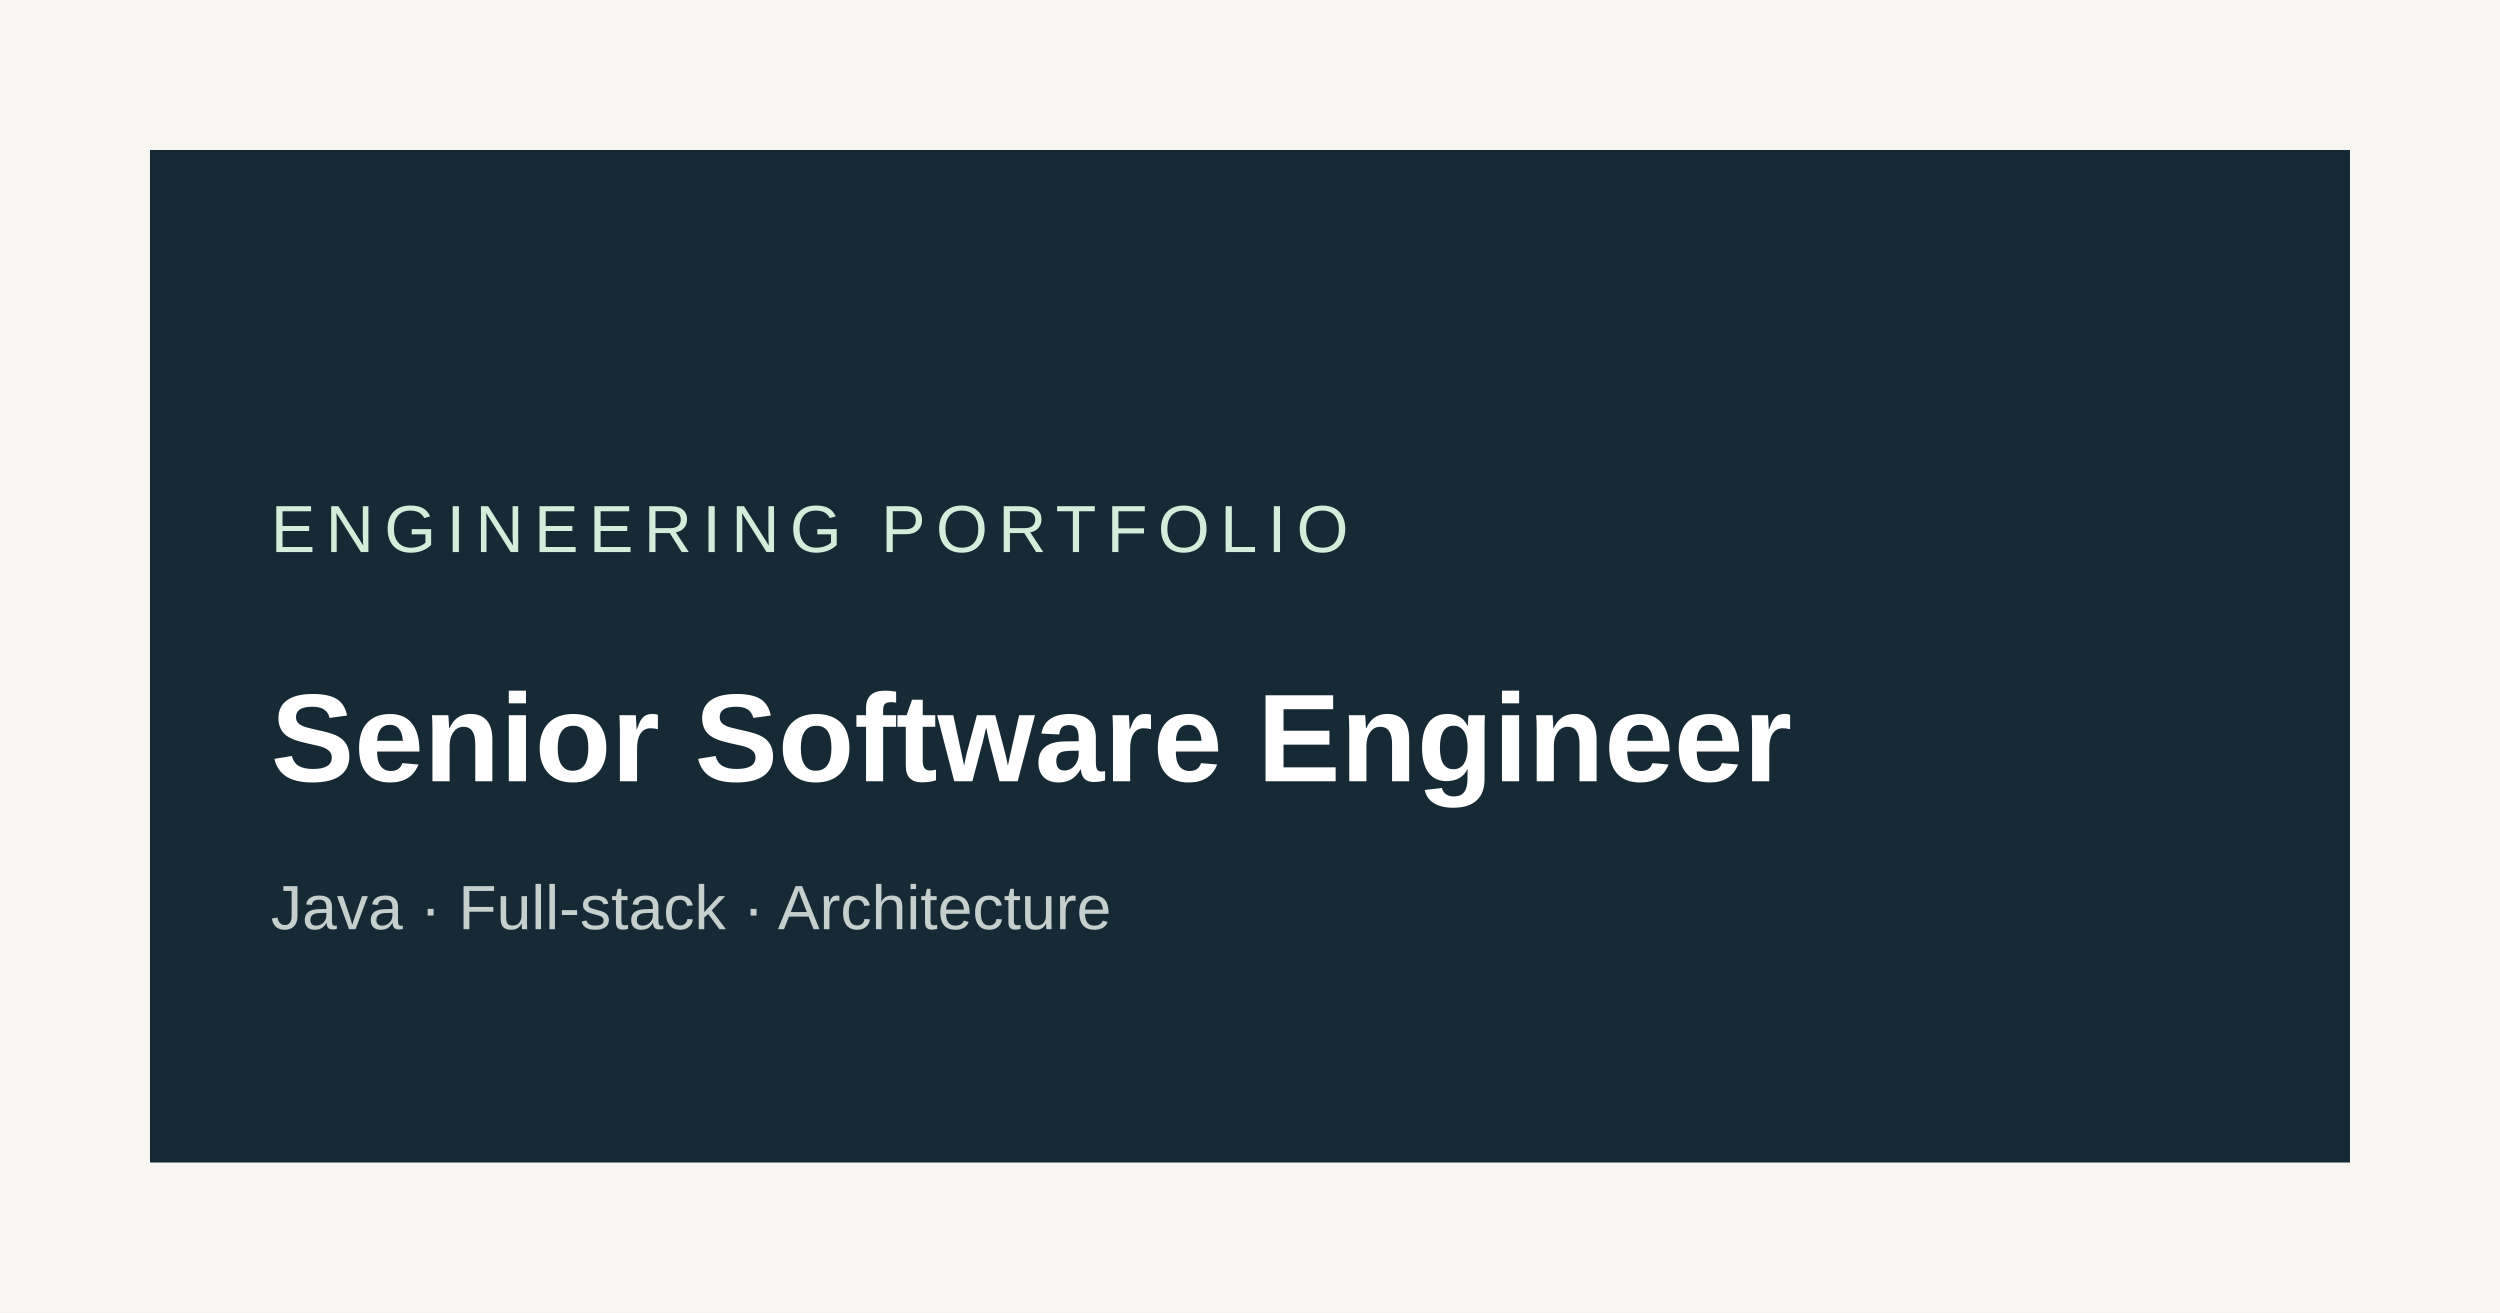
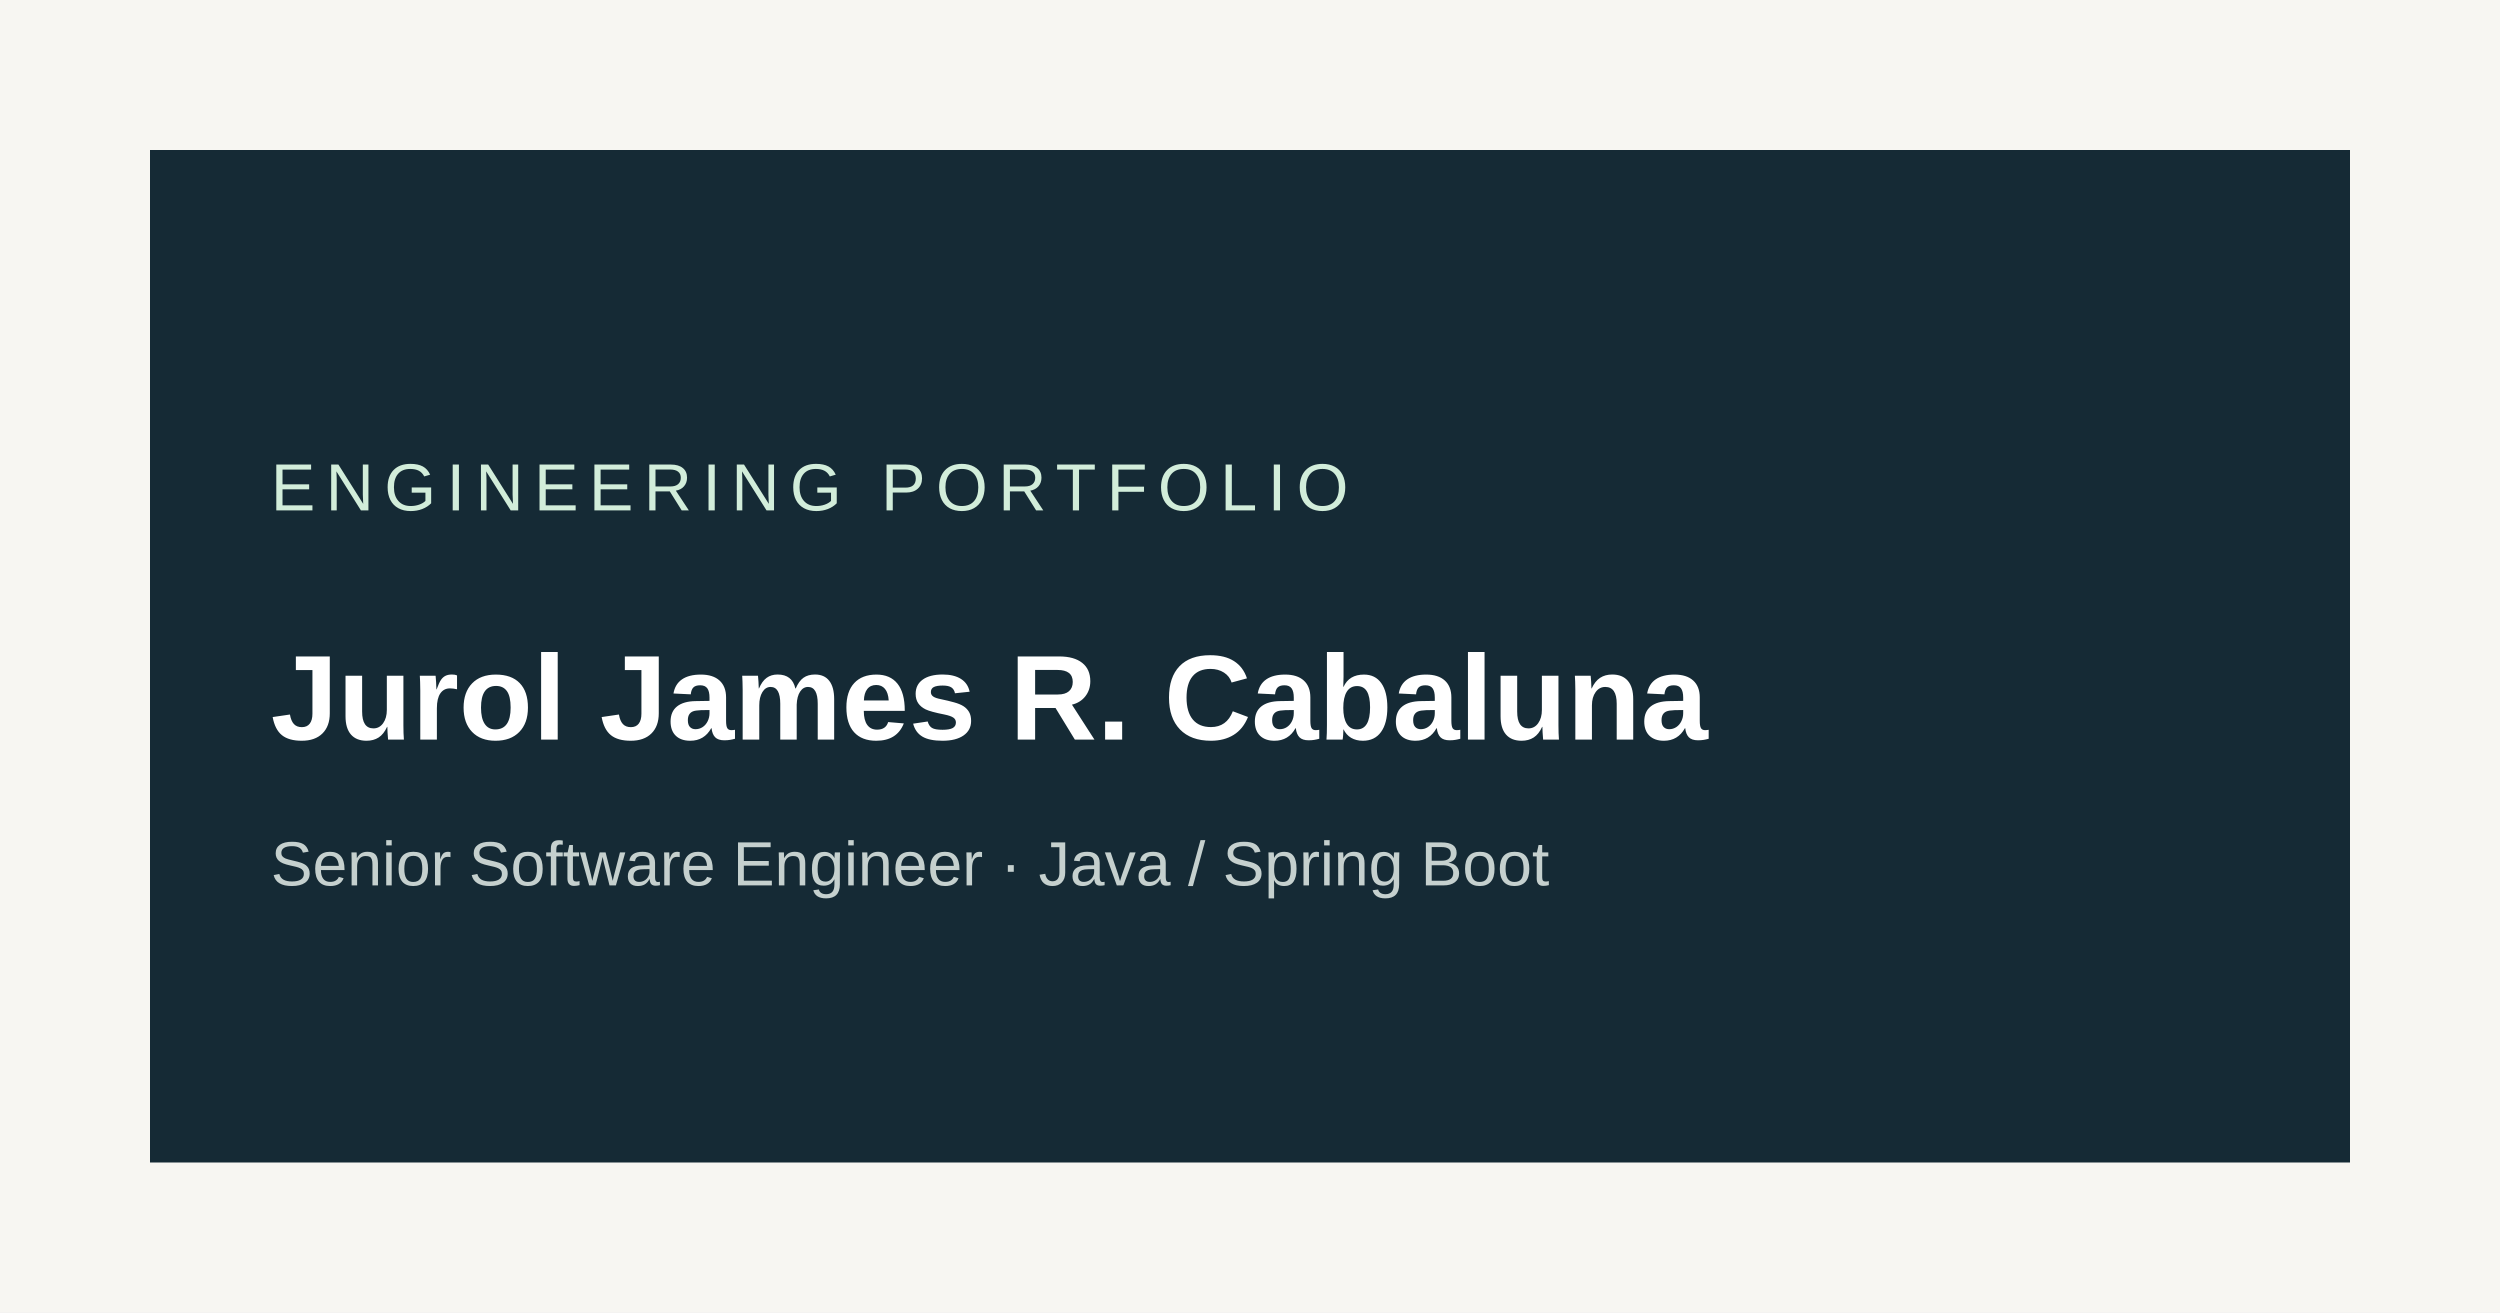
<svg xmlns="http://www.w3.org/2000/svg" viewBox="0 0 1200 630">
  <rect width="1200" height="630" fill="#f7f6f2" />
  <rect x="72" y="72" width="1056" height="486" fill="#152a35" />
-   <text x="130" y="265" fill="#d2edda" font-family="Arial,sans-serif" font-size="32" letter-spacing="5">ENGINEERING PORTFOLIO</text>
-   <text x="130" y="375" fill="#ffffff" font-family="Arial,sans-serif" font-size="60" font-weight="bold">Senior Software Engineer</text>
-   <text x="130" y="446" fill="#c5d0ce" font-family="Arial,sans-serif" font-size="30">Java · Full-stack · Architecture</text>
+   <text x="130" y="245" fill="#d2edda" font-family="Arial,sans-serif" font-size="32" letter-spacing="5">ENGINEERING PORTFOLIO</text>
+   <text x="130" y="355" fill="#ffffff" font-family="Arial,sans-serif" font-size="58" font-weight="bold">Jurol James R. Cabaluna</text>
+   <text x="130" y="425" fill="#c5d0ce" font-family="Arial,sans-serif" font-size="30">Senior Software Engineer · Java / Spring Boot</text>
</svg>
